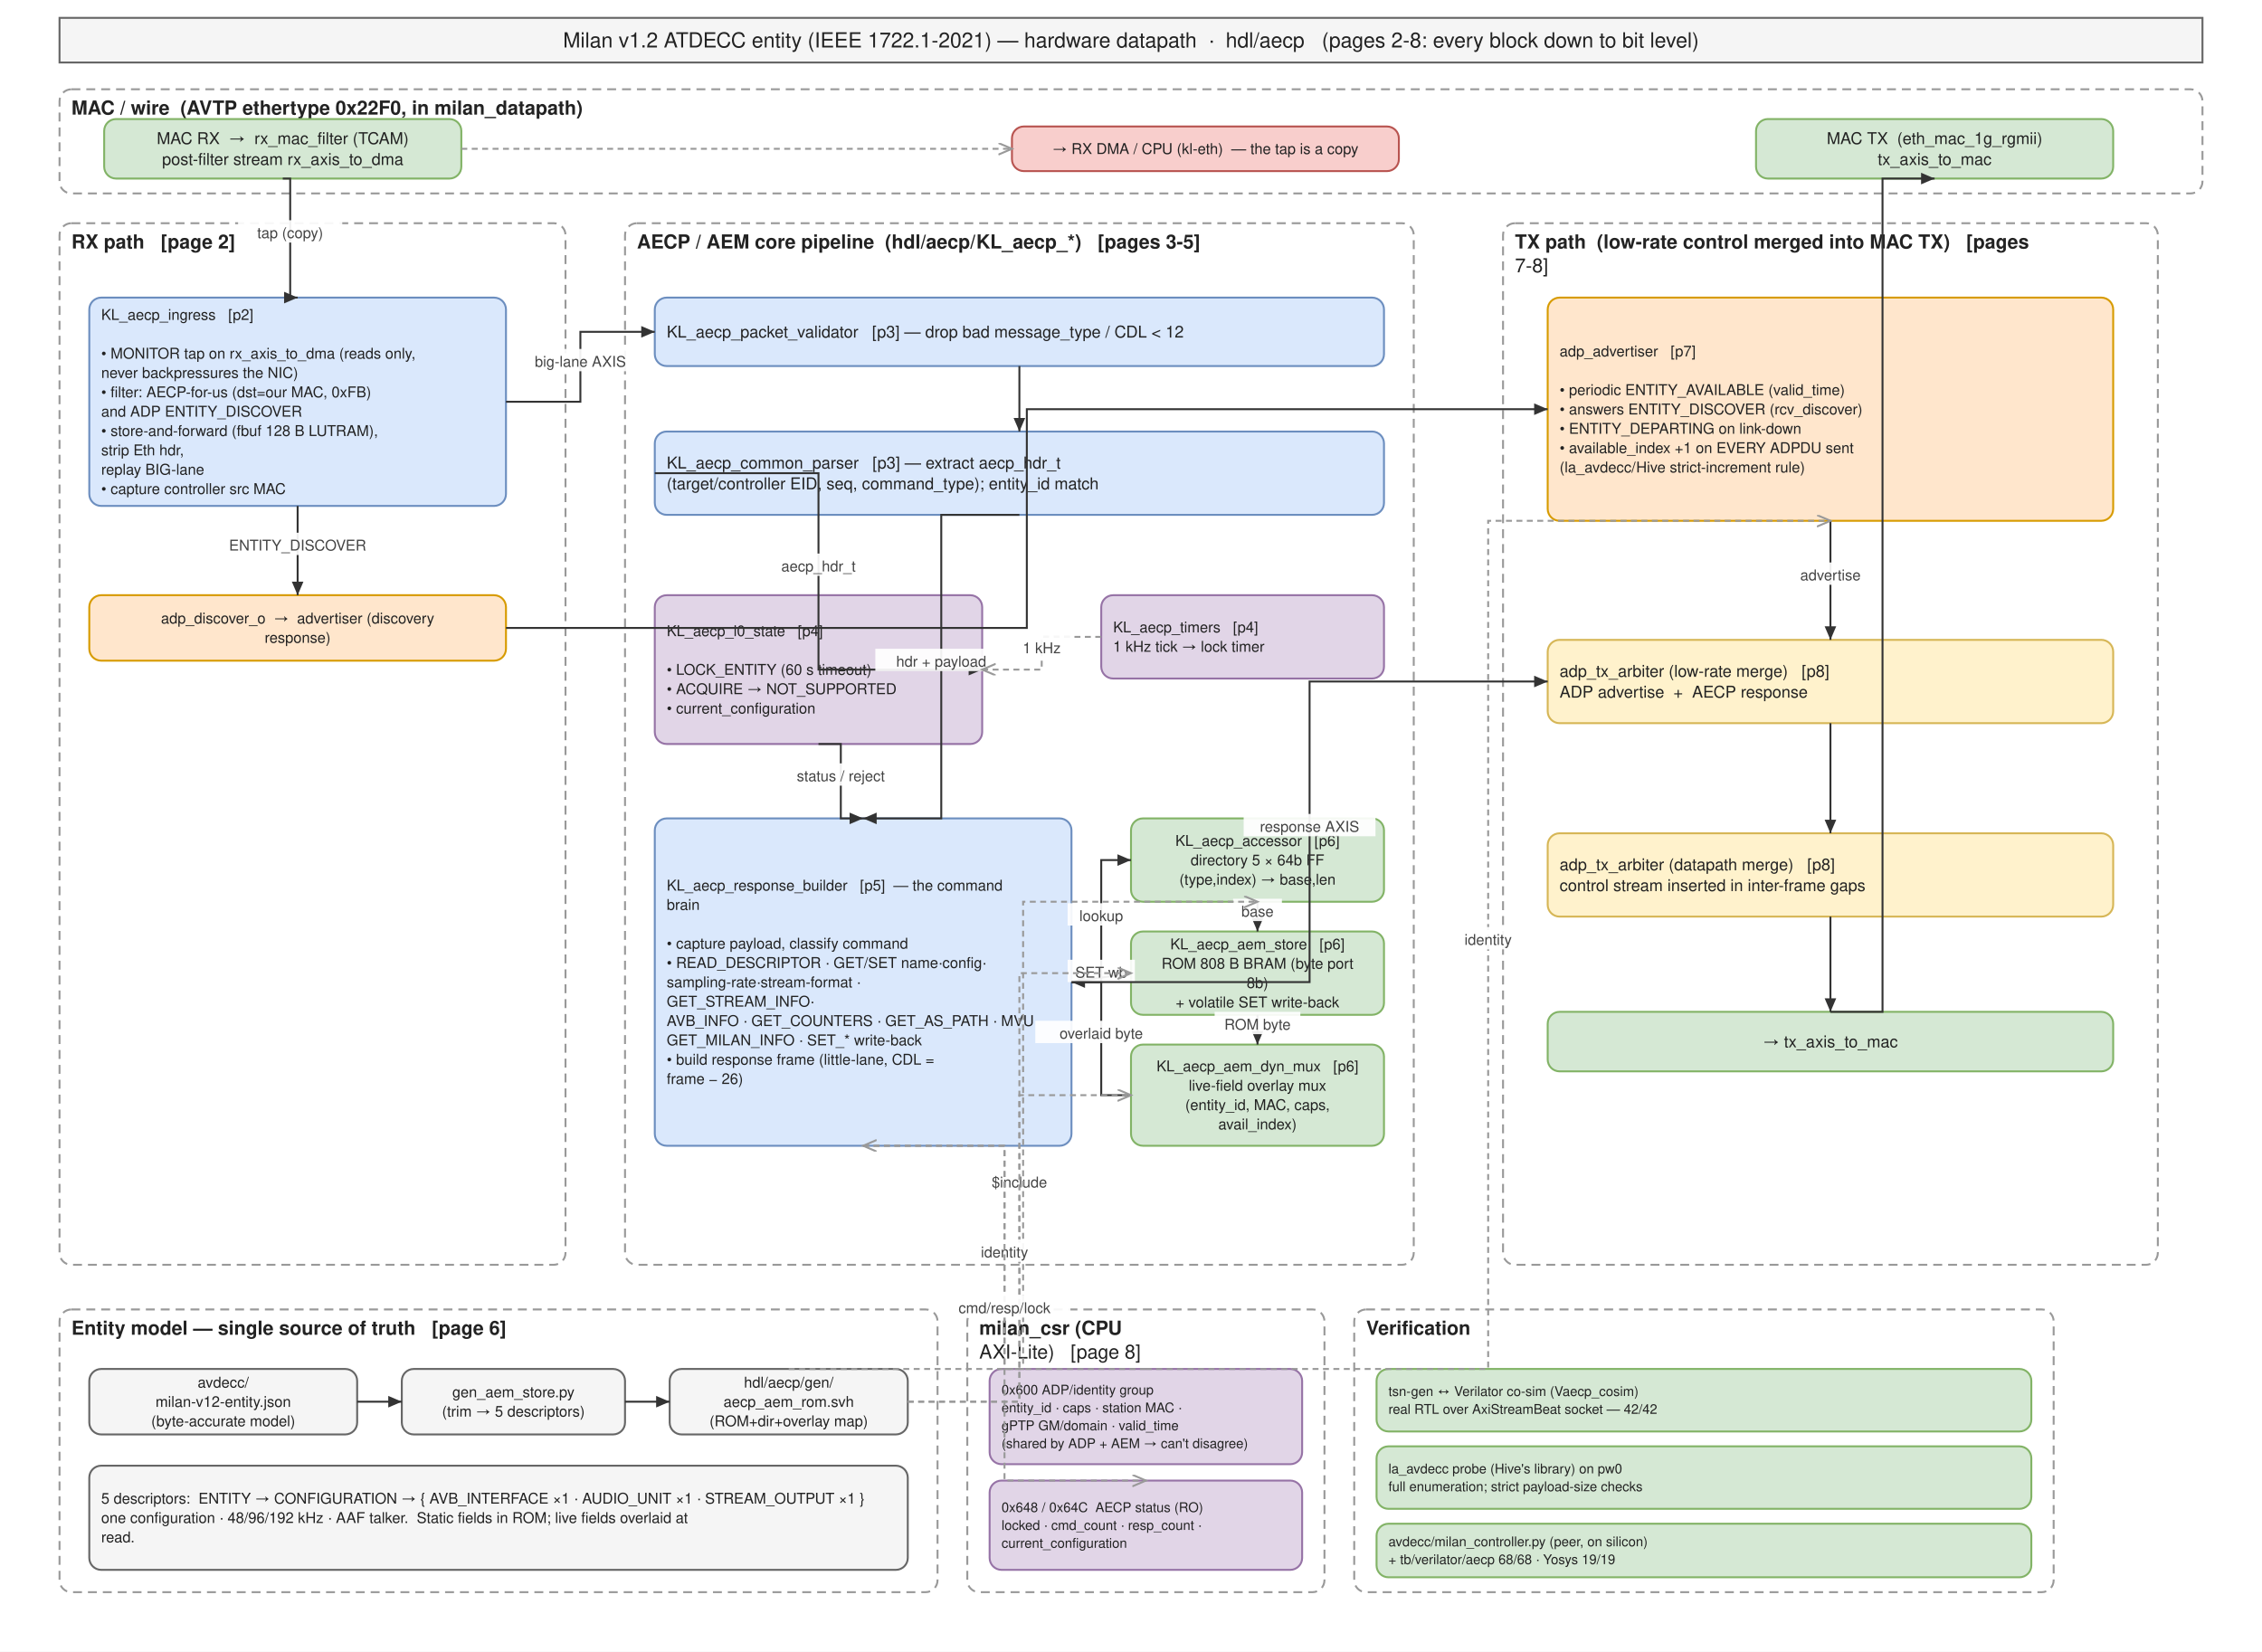
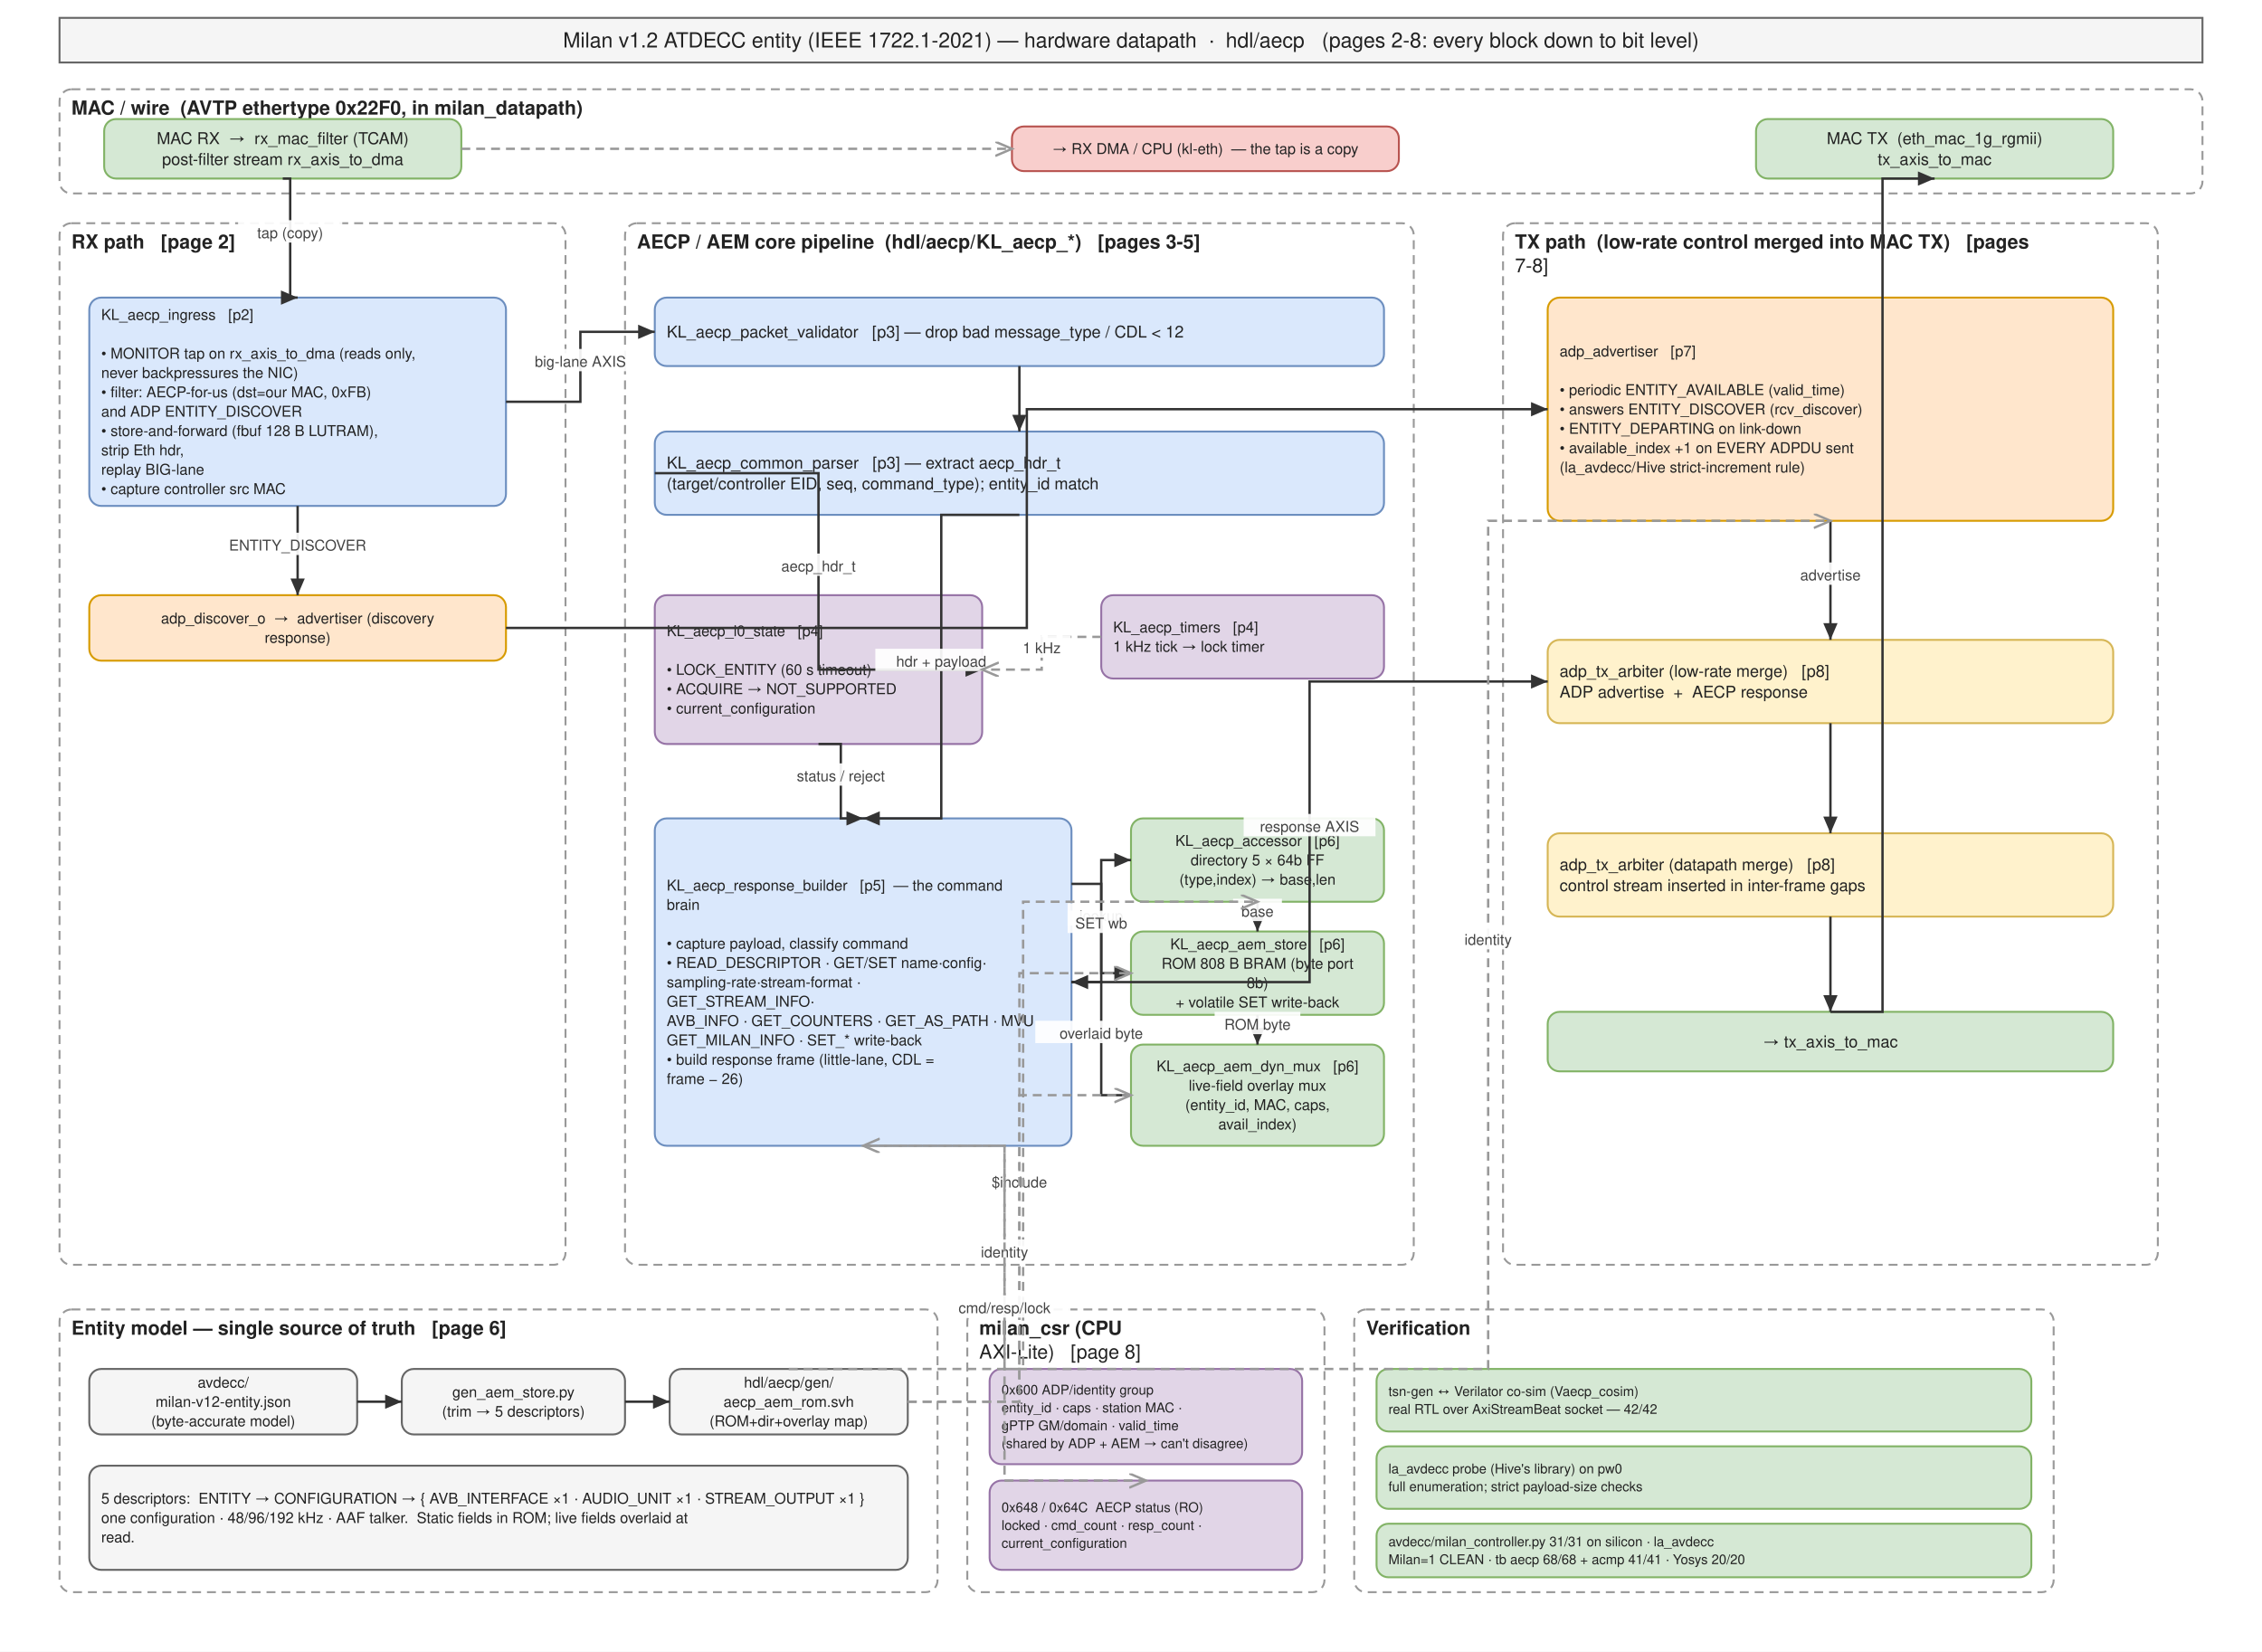
<svg xmlns="http://www.w3.org/2000/svg" width="1520" height="1110" viewBox="0 0 1520 1110" font-family="Helvetica,Arial,sans-serif">
  <rect width="1520" height="1110" fill="#ffffff" />
  <defs>
    <marker id="arr" markerWidth="9" markerHeight="9" refX="7" refY="3" orient="auto">
      <path d="M0,0 L7,3 L0,6 z" fill="#333" />
    </marker>
    <marker id="arro" markerWidth="9" markerHeight="9" refX="7" refY="3" orient="auto">
      <path d="M0,0 L7,3 L0,6" fill="none" stroke="#999" />
    </marker>
  </defs>
  <rect x="40.0" y="12.0" width="1440.0" height="30.0" rx="0" fill="#f5f5f5" stroke="#666666" stroke-width="1.3" />
  <text x="760.0" y="31.9" font-size="14" fill="#222" text-anchor="middle">Milan v1.2 ATDECC entity (IEEE 1722.1-2021) — hardware datapath  ·  hdl/aecp   (pages 2-8: every block down to bit level)</text>
  <rect x="40.0" y="60.0" width="1440.0" height="70.0" rx="8" fill="none" stroke="#999999" stroke-width="1.3" stroke-dasharray="6,4" />
  <text x="48.0" y="77.0" font-size="13" fill="#222" text-anchor="start" font-weight="bold">MAC / wire  (AVTP ethertype 0x22F0, in milan_datapath)</text>
  <rect x="40.0" y="150.0" width="340.0" height="700.0" rx="8" fill="none" stroke="#999999" stroke-width="1.3" stroke-dasharray="6,4" />
  <text x="48.0" y="167.0" font-size="13" fill="#222" text-anchor="start" font-weight="bold">RX path   [page 2]</text>
  <rect x="420.0" y="150.0" width="530.0" height="700.0" rx="8" fill="none" stroke="#999999" stroke-width="1.3" stroke-dasharray="6,4" />
  <text x="428.0" y="167.0" font-size="13" fill="#222" text-anchor="start" font-weight="bold">AECP / AEM core pipeline  (hdl/aecp/KL_aecp_*)   [pages 3-5]</text>
  <rect x="1010.0" y="150.0" width="440.0" height="700.0" rx="8" fill="none" stroke="#999999" stroke-width="1.3" stroke-dasharray="6,4" />
  <text x="1018.0" y="167.0" font-size="13" fill="#222" text-anchor="start" font-weight="bold">TX path  (low-rate control merged into MAC TX)   [pages</text>
  <text x="1018.0" y="183.0" font-size="13" fill="#222" text-anchor="start">7-8]</text>
  <rect x="40.0" y="880.0" width="590.0" height="190.0" rx="8" fill="none" stroke="#999999" stroke-width="1.3" stroke-dasharray="6,4" />
  <text x="48.0" y="897.0" font-size="13" fill="#222" text-anchor="start" font-weight="bold">Entity model — single source of truth   [page 6]</text>
  <rect x="650.0" y="880.0" width="240.0" height="190.0" rx="8" fill="none" stroke="#999999" stroke-width="1.3" stroke-dasharray="6,4" />
  <text x="658.0" y="897.0" font-size="13" fill="#222" text-anchor="start" font-weight="bold">milan_csr (CPU</text>
  <text x="658.0" y="913.0" font-size="13" fill="#222" text-anchor="start">AXI-Lite)   [page 8]</text>
  <rect x="910.0" y="880.0" width="470.0" height="190.0" rx="8" fill="none" stroke="#999999" stroke-width="1.3" stroke-dasharray="6,4" />
  <text x="918.0" y="897.0" font-size="13" fill="#222" text-anchor="start" font-weight="bold">Verification</text>
  <rect x="70.0" y="80.0" width="240.0" height="40.0" rx="8" fill="#d5e8d4" stroke="#82b366" stroke-width="1.3" />
  <text x="190.0" y="96.85" font-size="11" fill="#222" text-anchor="middle">MAC RX  →  rx_mac_filter (TCAM)</text>
  <text x="190.0" y="110.85" font-size="11" fill="#222" text-anchor="middle">post-filter stream rx_axis_to_dma</text>
  <rect x="1180.0" y="80.0" width="240.0" height="40.0" rx="8" fill="#d5e8d4" stroke="#82b366" stroke-width="1.3" />
  <text x="1300.0" y="96.85" font-size="11" fill="#222" text-anchor="middle">MAC TX  (eth_mac_1g_rgmii)</text>
  <text x="1300.0" y="110.85" font-size="11" fill="#222" text-anchor="middle">tx_axis_to_mac</text>
  <rect x="680.0" y="85.0" width="260.0" height="30.0" rx="8" fill="#f8cecc" stroke="#b85450" stroke-width="1.3" />
  <text x="810.0" y="103.5" font-size="10" fill="#222" text-anchor="middle">→ RX DMA / CPU (kl-eth)  — the tap is a copy</text>
  <rect x="60.0" y="200.0" width="280.0" height="140.0" rx="8" fill="#dae8fc" stroke="#6c8ebf" stroke-width="1.3" />
  <text x="68.0" y="215.0" font-size="10" fill="#222" text-anchor="start">KL_aecp_ingress   [p2]</text>
  <text x="68.0" y="228.0" font-size="10" fill="#222" text-anchor="start" />
  <text x="68.0" y="241.0" font-size="10" fill="#222" text-anchor="start">• MONITOR tap on rx_axis_to_dma (reads only,</text>
  <text x="68.0" y="254.0" font-size="10" fill="#222" text-anchor="start">  never backpressures the NIC)</text>
  <text x="68.0" y="267.0" font-size="10" fill="#222" text-anchor="start">• filter: AECP-for-us (dst=our MAC, 0xFB)</text>
  <text x="68.0" y="280.0" font-size="10" fill="#222" text-anchor="start">  and ADP ENTITY_DISCOVER</text>
  <text x="68.0" y="293.0" font-size="10" fill="#222" text-anchor="start">• store-and-forward (fbuf 128 B LUTRAM),</text>
  <text x="68.0" y="306.0" font-size="10" fill="#222" text-anchor="start">  strip Eth hdr,</text>
  <text x="68.0" y="319.0" font-size="10" fill="#222" text-anchor="start">  replay BIG-lane</text>
  <text x="68.0" y="332.0" font-size="10" fill="#222" text-anchor="start">• capture controller src MAC</text>
  <rect x="60.0" y="400.0" width="280.0" height="44.0" rx="8" fill="#ffe6cc" stroke="#d79b00" stroke-width="1.3" />
  <text x="200.0" y="419.0" font-size="10" fill="#222" text-anchor="middle">adp_discover_o  →  advertiser (discovery</text>
  <text x="200.0" y="432.0" font-size="10" fill="#222" text-anchor="middle">response)</text>
  <rect x="440.0" y="200.0" width="490.0" height="46.0" rx="8" fill="#dae8fc" stroke="#6c8ebf" stroke-width="1.3" />
  <text x="448.0" y="226.85" font-size="11" fill="#222" text-anchor="start">KL_aecp_packet_validator   [p3] — drop bad message_type / CDL &lt; 12</text>
  <rect x="440.0" y="290.0" width="490.0" height="56.0" rx="8" fill="#dae8fc" stroke="#6c8ebf" stroke-width="1.3" />
  <text x="448.0" y="314.85" font-size="11" fill="#222" text-anchor="start">KL_aecp_common_parser   [p3] — extract aecp_hdr_t</text>
  <text x="448.0" y="328.85" font-size="11" fill="#222" text-anchor="start">(target/controller EID, seq, command_type); entity_id match</text>
  <rect x="440.0" y="400.0" width="220.0" height="100.0" rx="8" fill="#e1d5e7" stroke="#9673a6" stroke-width="1.3" />
  <text x="448.0" y="427.5" font-size="10" fill="#222" text-anchor="start">KL_aecp_l0_state   [p4]</text>
  <text x="448.0" y="440.5" font-size="10" fill="#222" text-anchor="start" />
  <text x="448.0" y="453.5" font-size="10" fill="#222" text-anchor="start">• LOCK_ENTITY (60 s timeout)</text>
  <text x="448.0" y="466.5" font-size="10" fill="#222" text-anchor="start">• ACQUIRE → NOT_SUPPORTED</text>
  <text x="448.0" y="479.5" font-size="10" fill="#222" text-anchor="start">• current_configuration</text>
  <rect x="740.0" y="400.0" width="190.0" height="56.0" rx="8" fill="#e1d5e7" stroke="#9673a6" stroke-width="1.3" />
  <text x="748.0" y="425.0" font-size="10" fill="#222" text-anchor="start">KL_aecp_timers   [p4]</text>
  <text x="748.0" y="438.0" font-size="10" fill="#222" text-anchor="start">1 kHz tick → lock timer</text>
  <rect x="440.0" y="550.0" width="280.0" height="220.0" rx="8" fill="#dae8fc" stroke="#6c8ebf" stroke-width="1.3" />
  <text x="448.0" y="598.5" font-size="10" fill="#222" text-anchor="start">KL_aecp_response_builder   [p5]  — the command</text>
  <text x="448.0" y="611.5" font-size="10" fill="#222" text-anchor="start">brain</text>
  <text x="448.0" y="624.5" font-size="10" fill="#222" text-anchor="start" />
  <text x="448.0" y="637.5" font-size="10" fill="#222" text-anchor="start">• capture payload, classify command</text>
  <text x="448.0" y="650.5" font-size="10" fill="#222" text-anchor="start">• READ_DESCRIPTOR · GET/SET name·config·</text>
  <text x="448.0" y="663.5" font-size="10" fill="#222" text-anchor="start">  sampling-rate·stream-format ·</text>
  <text x="448.0" y="676.5" font-size="10" fill="#222" text-anchor="start">GET_STREAM_INFO·</text>
  <text x="448.0" y="689.5" font-size="10" fill="#222" text-anchor="start">  AVB_INFO · GET_COUNTERS · GET_AS_PATH · MVU</text>
  <text x="448.0" y="702.5" font-size="10" fill="#222" text-anchor="start">  GET_MILAN_INFO · SET_* write-back</text>
  <text x="448.0" y="715.5" font-size="10" fill="#222" text-anchor="start">• build response frame (little-lane, CDL =</text>
  <text x="448.0" y="728.5" font-size="10" fill="#222" text-anchor="start">frame − 26)</text>
  <rect x="760.0" y="550.0" width="170.0" height="56.0" rx="8" fill="#d5e8d4" stroke="#82b366" stroke-width="1.3" />
  <text x="845.0" y="568.5" font-size="10" fill="#222" text-anchor="middle">KL_aecp_accessor   [p6]</text>
  <text x="845.0" y="581.5" font-size="10" fill="#222" text-anchor="middle">directory 5 × 64b FF</text>
  <text x="845.0" y="594.5" font-size="10" fill="#222" text-anchor="middle">(type,index) → base,len</text>
  <rect x="760.0" y="626.0" width="170.0" height="56.0" rx="8" fill="#d5e8d4" stroke="#82b366" stroke-width="1.3" />
  <text x="845.0" y="638.0" font-size="10" fill="#222" text-anchor="middle">KL_aecp_aem_store   [p6]</text>
  <text x="845.0" y="651.0" font-size="10" fill="#222" text-anchor="middle">ROM 808 B BRAM (byte port</text>
  <text x="845.0" y="664.0" font-size="10" fill="#222" text-anchor="middle">8b)</text>
  <text x="845.0" y="677.0" font-size="10" fill="#222" text-anchor="middle">+ volatile SET write-back</text>
  <rect x="760.0" y="702.0" width="170.0" height="68.0" rx="8" fill="#d5e8d4" stroke="#82b366" stroke-width="1.3" />
  <text x="845.0" y="720.0" font-size="10" fill="#222" text-anchor="middle">KL_aecp_aem_dyn_mux   [p6]</text>
  <text x="845.0" y="733.0" font-size="10" fill="#222" text-anchor="middle">live-field overlay mux</text>
  <text x="845.0" y="746.0" font-size="10" fill="#222" text-anchor="middle">(entity_id, MAC, caps,</text>
  <text x="845.0" y="759.0" font-size="10" fill="#222" text-anchor="middle">avail_index)</text>
  <rect x="1040.0" y="200.0" width="380.0" height="150.0" rx="8" fill="#ffe6cc" stroke="#d79b00" stroke-width="1.3" />
  <text x="1048.0" y="239.5" font-size="10" fill="#222" text-anchor="start">adp_advertiser   [p7]</text>
  <text x="1048.0" y="252.5" font-size="10" fill="#222" text-anchor="start" />
  <text x="1048.0" y="265.5" font-size="10" fill="#222" text-anchor="start">• periodic ENTITY_AVAILABLE (valid_time)</text>
  <text x="1048.0" y="278.5" font-size="10" fill="#222" text-anchor="start">• answers ENTITY_DISCOVER (rcv_discover)</text>
  <text x="1048.0" y="291.5" font-size="10" fill="#222" text-anchor="start">• ENTITY_DEPARTING on link-down</text>
  <text x="1048.0" y="304.5" font-size="10" fill="#222" text-anchor="start">• available_index +1 on EVERY ADPDU sent</text>
  <text x="1048.0" y="317.5" font-size="10" fill="#222" text-anchor="start">  (la_avdecc/Hive strict-increment rule)</text>
  <rect x="1040.0" y="430.0" width="380.0" height="56.0" rx="8" fill="#fff2cc" stroke="#d6b656" stroke-width="1.3" />
  <text x="1048.0" y="454.85" font-size="11" fill="#222" text-anchor="start">adp_tx_arbiter (low-rate merge)   [p8]</text>
  <text x="1048.0" y="468.85" font-size="11" fill="#222" text-anchor="start">ADP advertise  +  AECP response</text>
  <rect x="1040.0" y="560.0" width="380.0" height="56.0" rx="8" fill="#fff2cc" stroke="#d6b656" stroke-width="1.3" />
  <text x="1048.0" y="584.85" font-size="11" fill="#222" text-anchor="start">adp_tx_arbiter (datapath merge)   [p8]</text>
  <text x="1048.0" y="598.85" font-size="11" fill="#222" text-anchor="start">control stream inserted in inter-frame gaps</text>
  <rect x="1040.0" y="680.0" width="380.0" height="40.0" rx="8" fill="#d5e8d4" stroke="#82b366" stroke-width="1.3" />
  <text x="1230.0" y="703.85" font-size="11" fill="#222" text-anchor="middle">→ tx_axis_to_mac</text>
  <rect x="60.0" y="920.0" width="180.0" height="44.0" rx="8" fill="#f5f5f5" stroke="#666" stroke-width="1.3" />
  <text x="150.0" y="932.5" font-size="10" fill="#222" text-anchor="middle">avdecc/</text>
  <text x="150.0" y="945.5" font-size="10" fill="#222" text-anchor="middle">milan-v12-entity.json</text>
  <text x="150.0" y="958.5" font-size="10" fill="#222" text-anchor="middle">(byte-accurate model)</text>
  <rect x="270.0" y="920.0" width="150.0" height="44.0" rx="8" fill="#f5f5f5" stroke="#666" stroke-width="1.3" />
  <text x="345.0" y="939.0" font-size="10" fill="#222" text-anchor="middle">gen_aem_store.py</text>
  <text x="345.0" y="952.0" font-size="10" fill="#222" text-anchor="middle">(trim → 5 descriptors)</text>
  <rect x="450.0" y="920.0" width="160.0" height="44.0" rx="8" fill="#f5f5f5" stroke="#666" stroke-width="1.3" />
  <text x="530.0" y="932.5" font-size="10" fill="#222" text-anchor="middle">hdl/aecp/gen/</text>
  <text x="530.0" y="945.5" font-size="10" fill="#222" text-anchor="middle">aecp_aem_rom.svh</text>
  <text x="530.0" y="958.5" font-size="10" fill="#222" text-anchor="middle">(ROM+dir+overlay map)</text>
  <rect x="60.0" y="985.0" width="550.0" height="70.0" rx="8" fill="#f5f5f5" stroke="#666" stroke-width="1.3" />
  <text x="68.0" y="1010.5" font-size="10" fill="#222" text-anchor="start">5 descriptors:  ENTITY → CONFIGURATION → { AVB_INTERFACE ×1 · AUDIO_UNIT ×1 · STREAM_OUTPUT ×1 }</text>
  <text x="68.0" y="1023.5" font-size="10" fill="#222" text-anchor="start">one configuration · 48/96/192 kHz · AAF talker.  Static fields in ROM; live fields overlaid at</text>
  <text x="68.0" y="1036.5" font-size="10" fill="#222" text-anchor="start">read.</text>
  <rect x="665.0" y="920.0" width="210.0" height="64.0" rx="8" fill="#e1d5e7" stroke="#9673a6" stroke-width="1.3" />
  <text x="673.0" y="937.15" font-size="9" fill="#222" text-anchor="start">0x600 ADP/identity group</text>
  <text x="673.0" y="949.15" font-size="9" fill="#222" text-anchor="start">entity_id · caps · station MAC ·</text>
  <text x="673.0" y="961.15" font-size="9" fill="#222" text-anchor="start">gPTP GM/domain · valid_time</text>
  <text x="673.0" y="973.15" font-size="9" fill="#222" text-anchor="start">(shared by ADP + AEM → can't disagree)</text>
  <rect x="665.0" y="995.0" width="210.0" height="60.0" rx="8" fill="#e1d5e7" stroke="#9673a6" stroke-width="1.3" />
  <text x="673.0" y="1016.15" font-size="9" fill="#222" text-anchor="start">0x648 / 0x64C  AECP status (RO)</text>
  <text x="673.0" y="1028.15" font-size="9" fill="#222" text-anchor="start">locked · cmd_count · resp_count ·</text>
  <text x="673.0" y="1040.15" font-size="9" fill="#222" text-anchor="start">current_configuration</text>
  <rect x="925.0" y="920.0" width="440.0" height="42.0" rx="8" fill="#d5e8d4" stroke="#82b366" stroke-width="1.3" />
  <text x="933.0" y="938.15" font-size="9" fill="#222" text-anchor="start">tsn-gen ↔ Verilator co-sim (Vaecp_cosim)</text>
  <text x="933.0" y="950.15" font-size="9" fill="#222" text-anchor="start">real RTL over AxiStreamBeat socket — 42/42</text>
  <rect x="925.0" y="972.0" width="440.0" height="42.0" rx="8" fill="#d5e8d4" stroke="#82b366" stroke-width="1.3" />
  <text x="933.0" y="990.15" font-size="9" fill="#222" text-anchor="start">la_avdecc probe (Hive's library) on pw0</text>
  <text x="933.0" y="1002.15" font-size="9" fill="#222" text-anchor="start">full enumeration; strict payload-size checks</text>
  <rect x="925.0" y="1024.0" width="440.0" height="36.0" rx="8" fill="#d5e8d4" stroke="#82b366" stroke-width="1.3" />
-   <text x="933.0" y="1039.15" font-size="9" fill="#222" text-anchor="start">avdecc/milan_controller.py (peer, on silicon)</text>
-   <text x="933.0" y="1051.15" font-size="9" fill="#222" text-anchor="start">+ tb/verilator/aecp 68/68 · Yosys 19/19</text>
-   <path d="M190.0,120.0 L195.0,120.0 L195.0,200.0 L200.0,200.0" fill="none" stroke="#333" stroke-width="1.3" marker-end="url(#arr)" />
+   <text x="933.0" y="1039.15" font-size="9" fill="#222" text-anchor="start">avdecc/milan_controller.py 31/31 on silicon · la_avdecc</text>
+   <text x="933.0" y="1051.15" font-size="9" fill="#222" text-anchor="start">Milan=1 CLEAN · tb aecp 68/68 + acmp 41/41 · Yosys 20/20</text>
+   <path d="M190.0,120.0 L195.0,120.0 L195.0,200.0 L200.0,200.0" fill="none" stroke="#333333" stroke-width="1.6" marker-end="url(#arr)" />
  <rect x="160.0" y="148.0" width="70.0" height="15" fill="#ffffff" fill-opacity="0.92" stroke="none" />
  <text x="195.0" y="160.0" font-size="10" fill="#444" text-anchor="middle">tap (copy)</text>
-   <path d="M310.0,100.0 L680.0,100.0" fill="none" stroke="#999" stroke-width="1.3" stroke-dasharray="4,3" marker-end="url(#arro)" />
-   <path d="M340.0,270.0 L390.0,270.0 L390.0,223.0 L440.0,223.0" fill="none" stroke="#333" stroke-width="1.3" marker-end="url(#arr)" />
+   <path d="M310.0,100.0 L680.0,100.0" fill="none" stroke="#999" stroke-width="1.6" stroke-dasharray="6,4" marker-end="url(#arro)" />
+   <path d="M340.0,270.0 L390.0,270.0 L390.0,223.0 L440.0,223.0" fill="none" stroke="#333333" stroke-width="1.6" marker-end="url(#arr)" />
  <rect x="345.7" y="234.5" width="88.6" height="15" fill="#ffffff" fill-opacity="0.92" stroke="none" />
  <text x="390.0" y="246.5" font-size="10" fill="#444" text-anchor="middle">big-lane AXIS</text>
-   <path d="M685.0,246.0 L685.0,290.0" fill="none" stroke="#333" stroke-width="1.3" marker-end="url(#arr)" />
-   <path d="M440.0,318.0 L550.0,318.0 L550.0,450.0 L660.0,450.0" fill="none" stroke="#333" stroke-width="1.3" marker-end="url(#arr)" />
+   <path d="M685.0,246.0 L685.0,290.0" fill="none" stroke="#333333" stroke-width="1.6" marker-end="url(#arr)" />
+   <path d="M440.0,318.0 L550.0,318.0 L550.0,450.0 L660.0,450.0" fill="none" stroke="#333333" stroke-width="1.6" marker-end="url(#arr)" />
  <rect x="515.0" y="372.0" width="70.0" height="15" fill="#ffffff" fill-opacity="0.92" stroke="none" />
  <text x="550.0" y="384.0" font-size="10" fill="#444" text-anchor="middle">aecp_hdr_t</text>
-   <path d="M685.0,346.0 L632.5,346.0 L632.5,550.0 L580.0,550.0" fill="none" stroke="#333" stroke-width="1.3" marker-end="url(#arr)" />
+   <path d="M685.0,346.0 L632.5,346.0 L632.5,550.0 L580.0,550.0" fill="none" stroke="#333333" stroke-width="1.6" marker-end="url(#arr)" />
  <rect x="588.2" y="436.0" width="88.6" height="15" fill="#ffffff" fill-opacity="0.92" stroke="none" />
  <text x="632.5" y="448.0" font-size="10" fill="#444" text-anchor="middle">hdr + payload</text>
-   <path d="M550.0,500.0 L565.0,500.0 L565.0,550.0 L580.0,550.0" fill="none" stroke="#333" stroke-width="1.3" marker-end="url(#arr)" />
+   <path d="M550.0,500.0 L565.0,500.0 L565.0,550.0 L580.0,550.0" fill="none" stroke="#333333" stroke-width="1.6" marker-end="url(#arr)" />
  <rect x="514.5" y="513.0" width="101.0" height="15" fill="#ffffff" fill-opacity="0.92" stroke="none" />
  <text x="565.0" y="525.0" font-size="10" fill="#444" text-anchor="middle">status / reject</text>
-   <path d="M740.0,428.0 L700.0,428.0 L700.0,450.0 L660.0,450.0" fill="none" stroke="#999" stroke-width="1.3" stroke-dasharray="4,3" marker-end="url(#arro)" />
+   <path d="M740.0,428.0 L700.0,428.0 L700.0,450.0 L660.0,450.0" fill="none" stroke="#999" stroke-width="1.6" stroke-dasharray="6,4" marker-end="url(#arro)" />
  <rect x="680.5" y="427.0" width="39.0" height="15" fill="#ffffff" fill-opacity="0.92" stroke="none" />
  <text x="700.0" y="439.0" font-size="10" fill="#444" text-anchor="middle">1 kHz</text>
-   <path d="M200.0,340.0 L200.0,400.0" fill="none" stroke="#333" stroke-width="1.3" marker-end="url(#arr)" />
+   <path d="M200.0,340.0 L200.0,400.0" fill="none" stroke="#333333" stroke-width="1.6" marker-end="url(#arr)" />
  <rect x="149.5" y="358.0" width="101.0" height="15" fill="#ffffff" fill-opacity="0.92" stroke="none" />
  <text x="200.0" y="370.0" font-size="10" fill="#444" text-anchor="middle">ENTITY_DISCOVER</text>
-   <path d="M340.0,422.0 L690.0,422.0 L690.0,275.0 L1040.0,275.0" fill="none" stroke="#333" stroke-width="1.3" marker-end="url(#arr)" />
-   <path d="M720.0,660.0 L740.0,660.0 L740.0,578.0 L760.0,578.0" fill="none" stroke="#333" stroke-width="1.3" marker-end="url(#arr)" />
+   <path d="M340.0,422.0 L690.0,422.0 L690.0,275.0 L1040.0,275.0" fill="none" stroke="#333333" stroke-width="1.6" marker-end="url(#arr)" />
+   <path d="M720.0,660.0 L740.0,660.0 L740.0,578.0 L760.0,578.0" fill="none" stroke="#333333" stroke-width="1.6" marker-end="url(#arr)" />
  <rect x="717.4" y="607.0" width="45.2" height="15" fill="#ffffff" fill-opacity="0.92" stroke="none" />
  <text x="740.0" y="619.0" font-size="10" fill="#444" text-anchor="middle">lookup</text>
-   <path d="M845.0,606.0 L845.0,626.0" fill="none" stroke="#333" stroke-width="1.3" marker-end="url(#arr)" />
+   <path d="M845.0,606.0 L845.0,626.0" fill="none" stroke="#333333" stroke-width="1.6" marker-end="url(#arr)" />
  <rect x="828.6" y="604.0" width="32.8" height="15" fill="#ffffff" fill-opacity="0.92" stroke="none" />
  <text x="845.0" y="616.0" font-size="10" fill="#444" text-anchor="middle">base</text>
-   <path d="M845.0,682.0 L845.0,702.0" fill="none" stroke="#333" stroke-width="1.3" marker-end="url(#arr)" />
+   <path d="M845.0,682.0 L845.0,702.0" fill="none" stroke="#333333" stroke-width="1.6" marker-end="url(#arr)" />
  <rect x="816.2" y="680.0" width="57.6" height="15" fill="#ffffff" fill-opacity="0.92" stroke="none" />
  <text x="845.0" y="692.0" font-size="10" fill="#444" text-anchor="middle">ROM byte</text>
-   <path d="M760.0,736.0 L740.0,736.0 L740.0,660.0 L720.0,660.0" fill="none" stroke="#333" stroke-width="1.3" marker-end="url(#arr)" />
+   <path d="M760.0,736.0 L740.0,736.0 L740.0,660.0 L720.0,660.0" fill="none" stroke="#333333" stroke-width="1.6" marker-end="url(#arr)" />
  <rect x="695.7" y="686.0" width="88.6" height="15" fill="#ffffff" fill-opacity="0.92" stroke="none" />
  <text x="740.0" y="698.0" font-size="10" fill="#444" text-anchor="middle">overlaid byte</text>
-   <path d="M720.0,660.0 L760.0,654.0" fill="none" stroke="#333" stroke-width="1.3" marker-end="url(#arr)" />
-   <rect x="717.4" y="645.0" width="45.2" height="15" fill="#ffffff" fill-opacity="0.92" stroke="none" />
-   <text x="740.0" y="657.0" font-size="10" fill="#444" text-anchor="middle">SET wb</text>
-   <path d="M720.0,660.0 L880.0,660.0 L880.0,458.0 L1040.0,458.0" fill="none" stroke="#333" stroke-width="1.3" marker-end="url(#arr)" />
+   <path d="M720.0,594.0 L740.0,594.0 L740.0,654.0 L760.0,654.0" fill="none" stroke="#333333" stroke-width="1.6" marker-end="url(#arr)" />
+   <rect x="717.4" y="612.0" width="45.2" height="15" fill="#ffffff" fill-opacity="0.92" stroke="none" />
+   <text x="740.0" y="624.0" font-size="10" fill="#444" text-anchor="middle">SET wb</text>
+   <path d="M720.0,660.0 L880.0,660.0 L880.0,458.0 L1040.0,458.0" fill="none" stroke="#333333" stroke-width="1.6" marker-end="url(#arr)" />
  <rect x="835.7" y="547.0" width="88.6" height="15" fill="#ffffff" fill-opacity="0.92" stroke="none" />
  <text x="880.0" y="559.0" font-size="10" fill="#444" text-anchor="middle">response AXIS</text>
-   <path d="M1230.0,350.0 L1230.0,430.0" fill="none" stroke="#333" stroke-width="1.3" marker-end="url(#arr)" />
+   <path d="M1230.0,350.0 L1230.0,430.0" fill="none" stroke="#333333" stroke-width="1.6" marker-end="url(#arr)" />
  <rect x="1198.1" y="378.0" width="63.8" height="15" fill="#ffffff" fill-opacity="0.92" stroke="none" />
  <text x="1230.0" y="390.0" font-size="10" fill="#444" text-anchor="middle">advertise</text>
-   <path d="M1230.0,486.0 L1230.0,560.0" fill="none" stroke="#333" stroke-width="1.3" marker-end="url(#arr)" />
-   <path d="M1230.0,616.0 L1230.0,680.0" fill="none" stroke="#333" stroke-width="1.3" marker-end="url(#arr)" />
-   <path d="M1230.0,680.0 L1265.0,680.0 L1265.0,120.0 L1300.0,120.0" fill="none" stroke="#333" stroke-width="1.3" marker-end="url(#arr)" />
-   <path d="M240.0,942.0 L270.0,942.0" fill="none" stroke="#333" stroke-width="1.3" marker-end="url(#arr)" />
-   <path d="M420.0,942.0 L450.0,942.0" fill="none" stroke="#333" stroke-width="1.3" marker-end="url(#arr)" />
-   <path d="M610.0,942.0 L685.0,942.0 L685.0,654.0 L760.0,654.0" fill="none" stroke="#999" stroke-width="1.3" stroke-dasharray="4,3" marker-end="url(#arro)" />
+   <path d="M1230.0,486.0 L1230.0,560.0" fill="none" stroke="#333333" stroke-width="1.6" marker-end="url(#arr)" />
+   <path d="M1230.0,616.0 L1230.0,680.0" fill="none" stroke="#333333" stroke-width="1.6" marker-end="url(#arr)" />
+   <path d="M1230.0,680.0 L1265.0,680.0 L1265.0,120.0 L1300.0,120.0" fill="none" stroke="#333333" stroke-width="1.6" marker-end="url(#arr)" />
+   <path d="M240.0,942.0 L270.0,942.0" fill="none" stroke="#333333" stroke-width="1.6" marker-end="url(#arr)" />
+   <path d="M420.0,942.0 L450.0,942.0" fill="none" stroke="#333333" stroke-width="1.6" marker-end="url(#arr)" />
+   <path d="M610.0,942.0 L685.0,942.0 L685.0,654.0 L760.0,654.0" fill="none" stroke="#999" stroke-width="1.6" stroke-dasharray="6,4" marker-end="url(#arro)" />
  <rect x="656.2" y="786.0" width="57.6" height="15" fill="#ffffff" fill-opacity="0.92" stroke="none" />
  <text x="685.0" y="798.0" font-size="10" fill="#444" text-anchor="middle">$include</text>
-   <path d="M530.0,920.0 L687.5,920.0 L687.5,606.0 L845.0,606.0" fill="none" stroke="#999" stroke-width="1.3" stroke-dasharray="4,3" marker-end="url(#arro)" />
-   <path d="M610.0,942.0 L685.0,942.0 L685.0,736.0 L760.0,736.0" fill="none" stroke="#999" stroke-width="1.3" stroke-dasharray="4,3" marker-end="url(#arro)" />
-   <path d="M770.0,920.0 L1000.0,920.0 L1000.0,350.0 L1230.0,350.0" fill="none" stroke="#999" stroke-width="1.3" stroke-dasharray="4,3" marker-end="url(#arro)" />
+   <path d="M530.0,920.0 L687.5,920.0 L687.5,606.0 L845.0,606.0" fill="none" stroke="#999" stroke-width="1.6" stroke-dasharray="6,4" marker-end="url(#arro)" />
+   <path d="M610.0,942.0 L685.0,942.0 L685.0,736.0 L760.0,736.0" fill="none" stroke="#999" stroke-width="1.6" stroke-dasharray="6,4" marker-end="url(#arro)" />
+   <path d="M770.0,920.0 L1000.0,920.0 L1000.0,350.0 L1230.0,350.0" fill="none" stroke="#999" stroke-width="1.6" stroke-dasharray="6,4" marker-end="url(#arro)" />
  <rect x="971.2" y="623.0" width="57.6" height="15" fill="#ffffff" fill-opacity="0.92" stroke="none" />
  <text x="1000.0" y="635.0" font-size="10" fill="#444" text-anchor="middle">identity</text>
-   <path d="M770.0,920.0 L675.0,920.0 L675.0,770.0 L580.0,770.0" fill="none" stroke="#999" stroke-width="1.3" stroke-dasharray="4,3" marker-end="url(#arro)" />
+   <path d="M770.0,920.0 L675.0,920.0 L675.0,770.0 L580.0,770.0" fill="none" stroke="#999" stroke-width="1.6" stroke-dasharray="6,4" marker-end="url(#arro)" />
  <rect x="646.2" y="833.0" width="57.6" height="15" fill="#ffffff" fill-opacity="0.92" stroke="none" />
  <text x="675.0" y="845.0" font-size="10" fill="#444" text-anchor="middle">identity</text>
-   <path d="M580.0,770.0 L675.0,770.0 L675.0,995.0 L770.0,995.0" fill="none" stroke="#999" stroke-width="1.3" stroke-dasharray="4,3" marker-end="url(#arro)" />
+   <path d="M580.0,770.0 L675.0,770.0 L675.0,995.0 L770.0,995.0" fill="none" stroke="#999" stroke-width="1.6" stroke-dasharray="6,4" marker-end="url(#arro)" />
  <rect x="630.7" y="870.5" width="88.6" height="15" fill="#ffffff" fill-opacity="0.92" stroke="none" />
  <text x="675.0" y="882.5" font-size="10" fill="#444" text-anchor="middle">cmd/resp/lock</text>
</svg>
